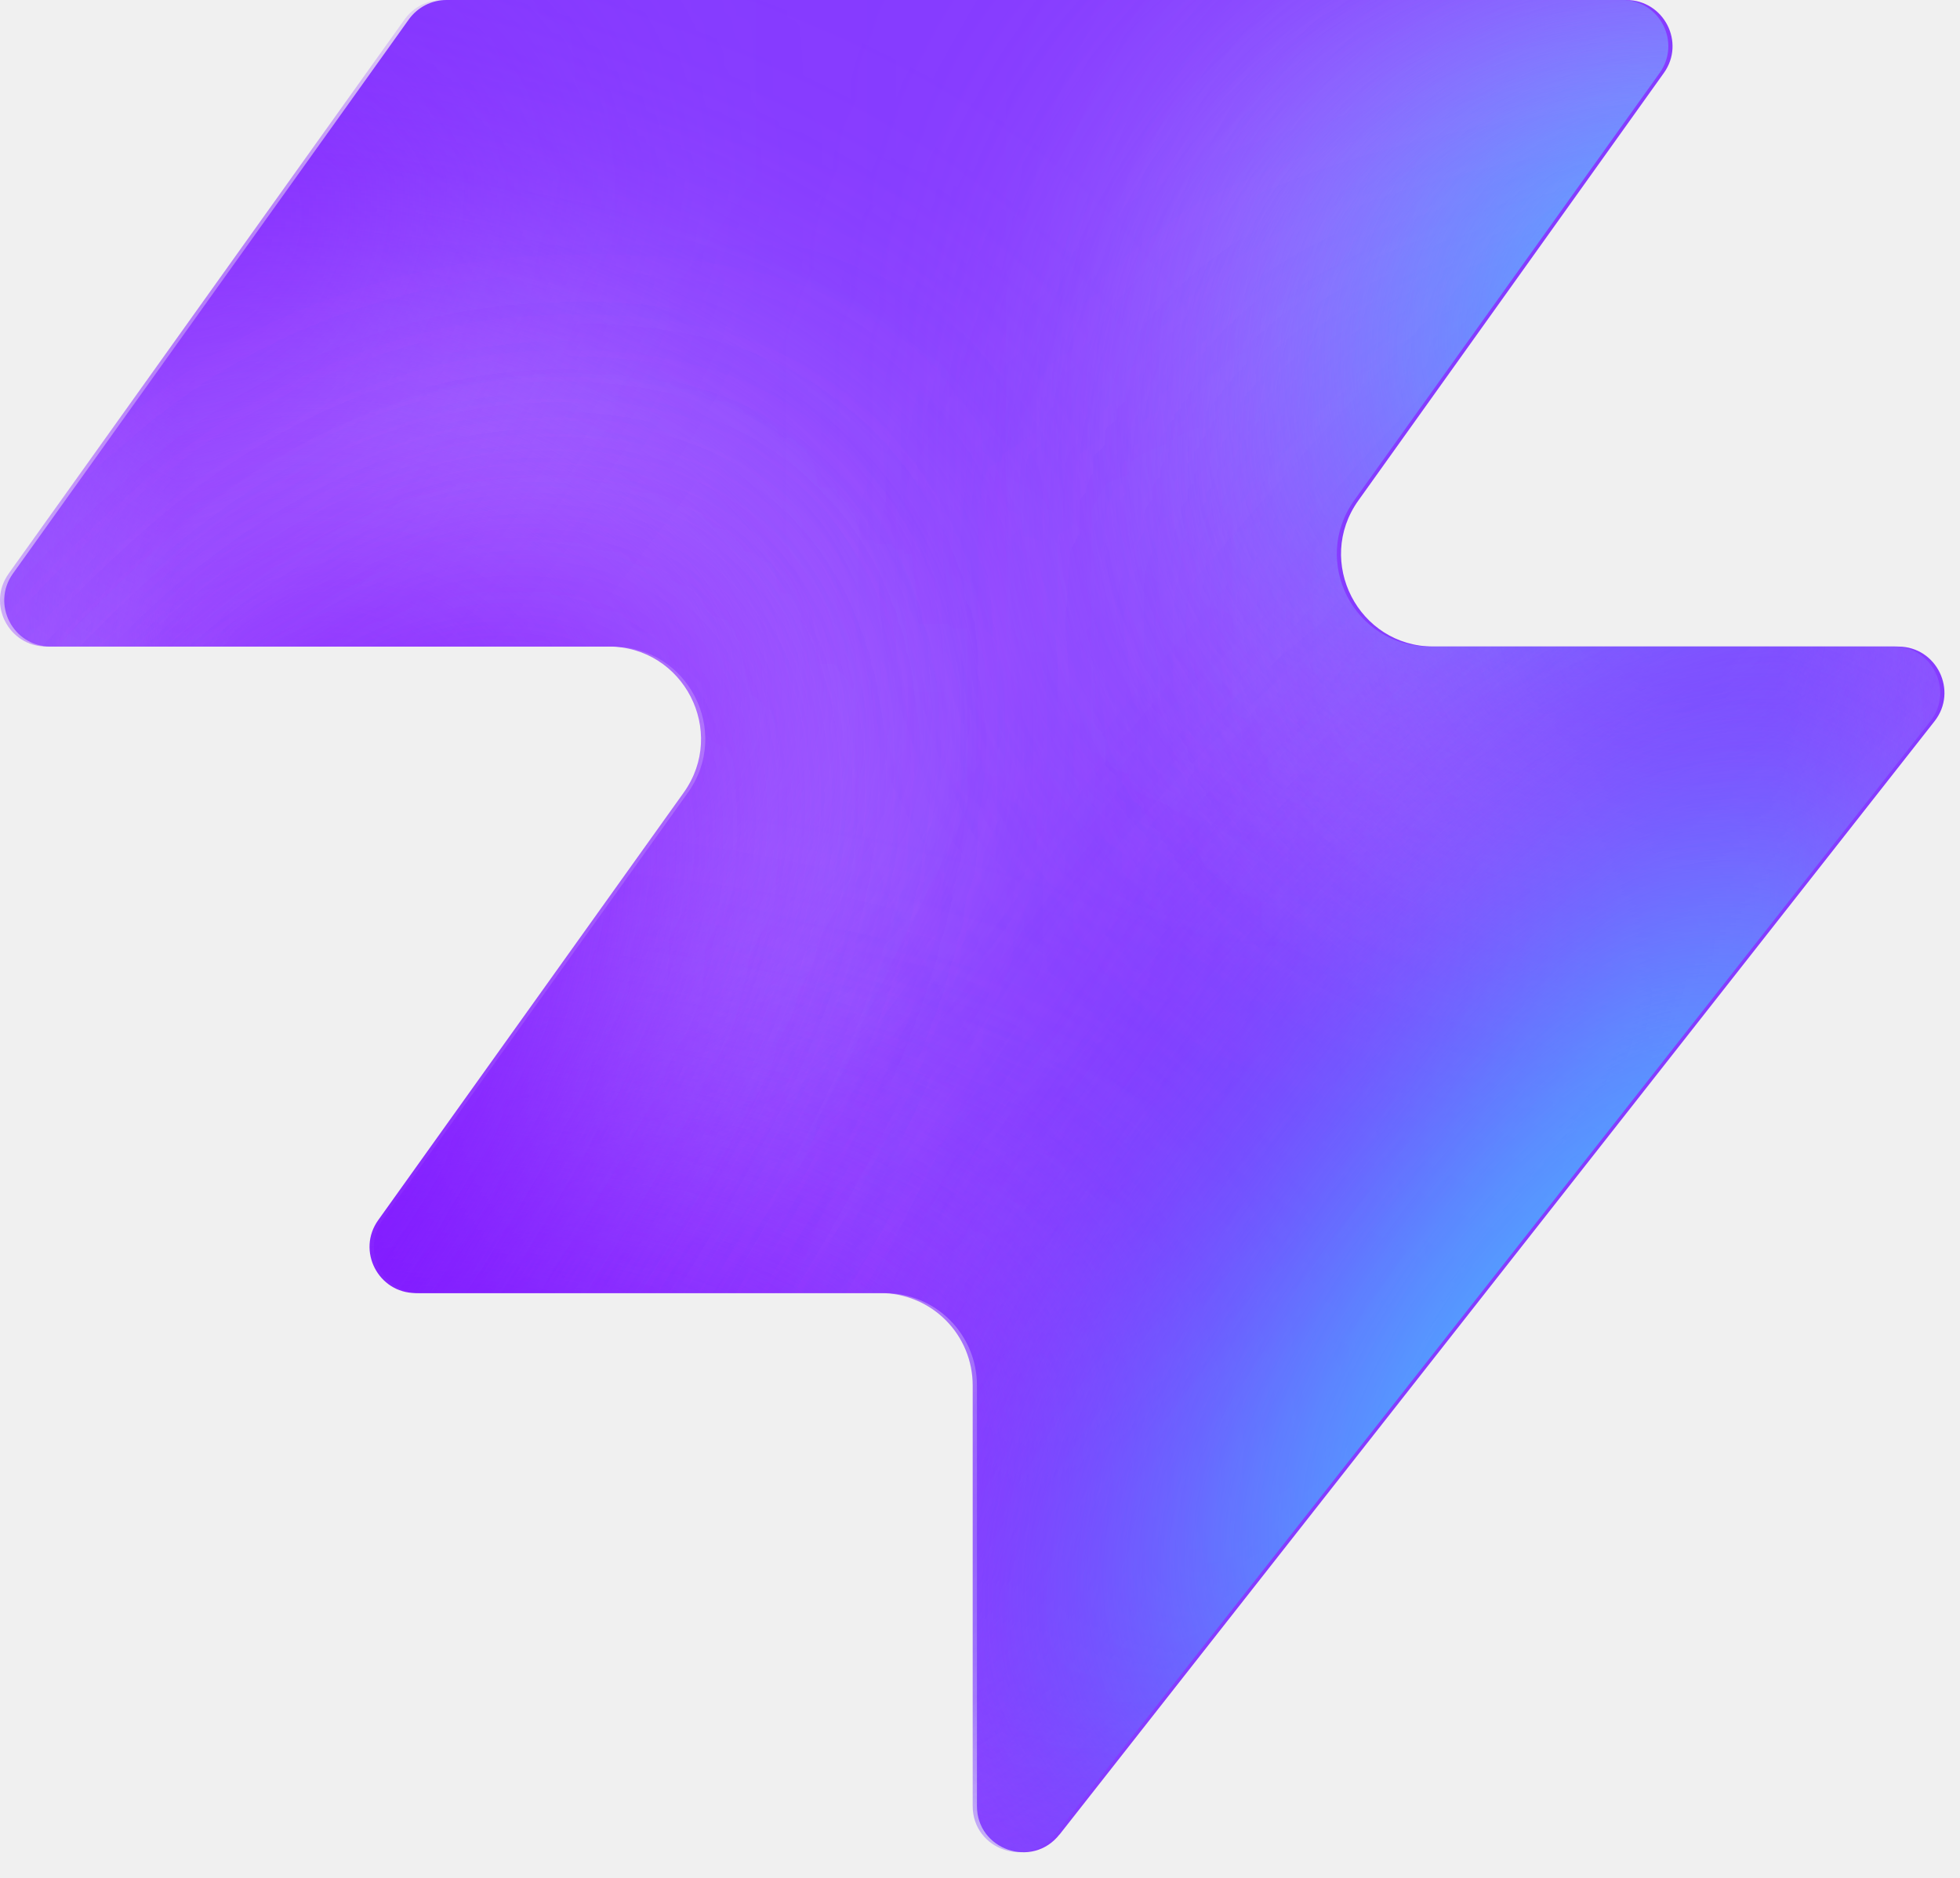
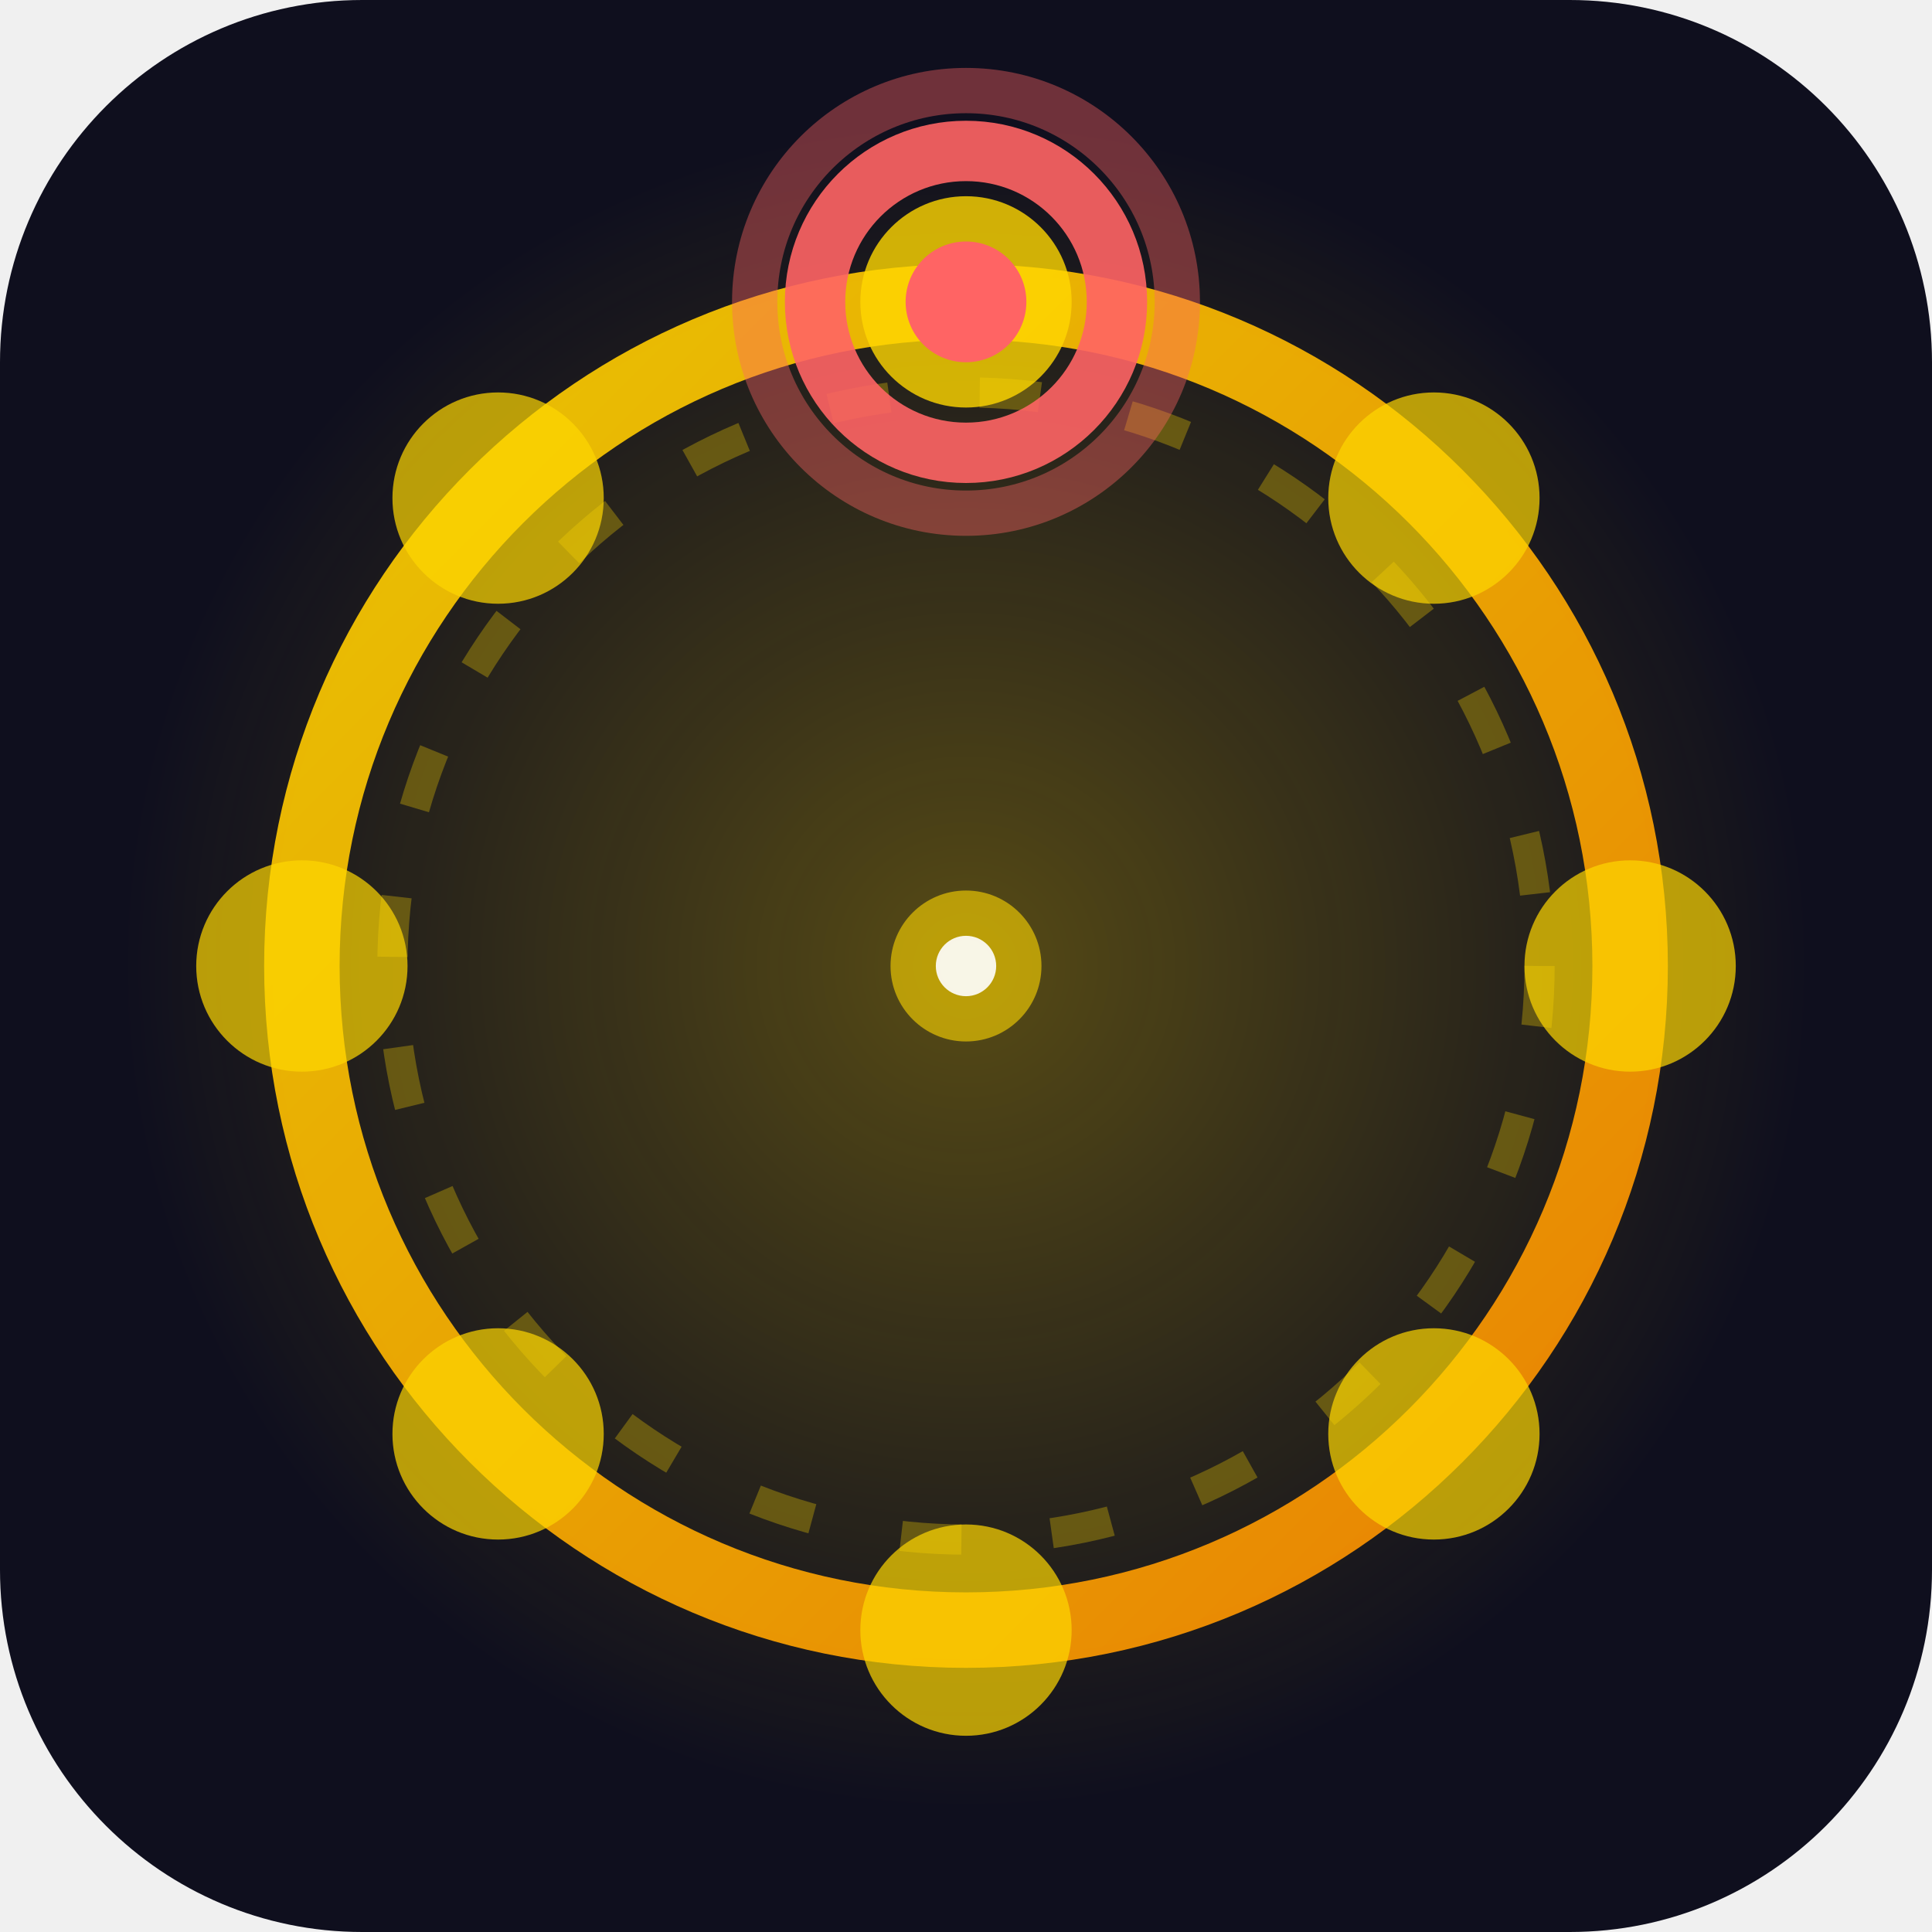
- <svg xmlns="http://www.w3.org/2000/svg" width="48" height="46" fill="none" viewBox="0 0 48 46">
-   <path fill="#863bff" d="M25.946 44.938c-.664.845-2.021.375-2.021-.698V33.937a2.26 2.26 0 0 0-2.262-2.262H10.287c-.92 0-1.456-1.04-.92-1.788l7.48-10.471c1.07-1.497 0-3.578-1.842-3.578H1.237c-.92 0-1.456-1.04-.92-1.788L10.013.474c.214-.297.556-.474.92-.474h28.894c.92 0 1.456 1.04.92 1.788l-7.48 10.471c-1.07 1.498 0 3.579 1.842 3.579h11.377c.943 0 1.473 1.088.89 1.83L25.947 44.94z" style="fill:#863bff;fill:color(display-p3 .525 .23 1);fill-opacity:1" />
-   <mask id="a" width="48" height="46" x="0" y="0" maskUnits="userSpaceOnUse" style="mask-type:alpha">
-     <path fill="#000" d="M25.842 44.938c-.664.844-2.021.375-2.021-.698V33.937a2.26 2.26 0 0 0-2.262-2.262H10.183c-.92 0-1.456-1.04-.92-1.788l7.48-10.471c1.07-1.498 0-3.579-1.842-3.579H1.133c-.92 0-1.456-1.04-.92-1.787L9.91.473c.214-.297.556-.474.92-.474h28.894c.92 0 1.456 1.04.92 1.788l-7.48 10.471c-1.07 1.498 0 3.578 1.842 3.578h11.377c.943 0 1.473 1.088.89 1.832L25.843 44.94z" style="fill:#000;fill-opacity:1" />
-   </mask>
-   <g mask="url(#a)">
-     <g filter="url(#b)">
-       <ellipse cx="5.508" cy="14.704" fill="#ede6ff" rx="5.508" ry="14.704" style="fill:#ede6ff;fill:color(display-p3 .927 .903 1);fill-opacity:1" transform="matrix(.00324 1 1 -.00324 -4.47 31.516)" />
-     </g>
-     <g filter="url(#c)">
-       <ellipse cx="10.399" cy="29.851" fill="#ede6ff" rx="10.399" ry="29.851" style="fill:#ede6ff;fill:color(display-p3 .927 .903 1);fill-opacity:1" transform="matrix(.00324 1 1 -.00324 -39.328 7.883)" />
-     </g>
-     <g filter="url(#d)">
-       <ellipse cx="5.508" cy="30.487" fill="#7e14ff" rx="5.508" ry="30.487" style="fill:#7e14ff;fill:color(display-p3 .492 .077 1);fill-opacity:1" transform="rotate(89.814 -25.913 -14.639)scale(1 -1)" />
-     </g>
-     <g filter="url(#e)">
-       <ellipse cx="5.508" cy="30.599" fill="#7e14ff" rx="5.508" ry="30.599" style="fill:#7e14ff;fill:color(display-p3 .492 .077 1);fill-opacity:1" transform="rotate(89.814 -32.644 -3.334)scale(1 -1)" />
-     </g>
-     <g filter="url(#f)">
-       <ellipse cx="5.508" cy="30.599" fill="#7e14ff" rx="5.508" ry="30.599" style="fill:#7e14ff;fill:color(display-p3 .492 .077 1);fill-opacity:1" transform="matrix(.00324 1 1 -.00324 -34.34 30.47)" />
-     </g>
-     <g filter="url(#g)">
-       <ellipse cx="14.072" cy="22.078" fill="#ede6ff" rx="14.072" ry="22.078" style="fill:#ede6ff;fill:color(display-p3 .927 .903 1);fill-opacity:1" transform="rotate(93.35 24.506 48.493)scale(-1 1)" />
-     </g>
-     <g filter="url(#h)">
-       <ellipse cx="3.47" cy="21.501" fill="#7e14ff" rx="3.47" ry="21.501" style="fill:#7e14ff;fill:color(display-p3 .492 .077 1);fill-opacity:1" transform="rotate(89.009 28.708 47.59)scale(-1 1)" />
-     </g>
-     <g filter="url(#i)">
-       <ellipse cx="3.47" cy="21.501" fill="#7e14ff" rx="3.47" ry="21.501" style="fill:#7e14ff;fill:color(display-p3 .492 .077 1);fill-opacity:1" transform="rotate(89.009 28.708 47.59)scale(-1 1)" />
-     </g>
-     <g filter="url(#j)">
-       <ellipse cx=".387" cy="8.972" fill="#7e14ff" rx="4.407" ry="29.108" style="fill:#7e14ff;fill:color(display-p3 .492 .077 1);fill-opacity:1" transform="rotate(39.51 .387 8.972)" />
-     </g>
-     <g filter="url(#k)">
-       <ellipse cx="47.523" cy="-6.092" fill="#7e14ff" rx="4.407" ry="29.108" style="fill:#7e14ff;fill:color(display-p3 .492 .077 1);fill-opacity:1" transform="rotate(37.892 47.523 -6.092)" />
-     </g>
-     <g filter="url(#l)">
-       <ellipse cx="41.412" cy="6.333" fill="#47bfff" rx="5.971" ry="9.665" style="fill:#47bfff;fill:color(display-p3 .28 .748 1);fill-opacity:1" transform="rotate(37.892 41.412 6.333)" />
-     </g>
-     <g filter="url(#m)">
-       <ellipse cx="-1.879" cy="38.332" fill="#7e14ff" rx="4.407" ry="29.108" style="fill:#7e14ff;fill:color(display-p3 .492 .077 1);fill-opacity:1" transform="rotate(37.892 -1.88 38.332)" />
-     </g>
-     <g filter="url(#n)">
-       <ellipse cx="-1.879" cy="38.332" fill="#7e14ff" rx="4.407" ry="29.108" style="fill:#7e14ff;fill:color(display-p3 .492 .077 1);fill-opacity:1" transform="rotate(37.892 -1.88 38.332)" />
-     </g>
-     <g filter="url(#o)">
-       <ellipse cx="35.651" cy="29.907" fill="#7e14ff" rx="4.407" ry="29.108" style="fill:#7e14ff;fill:color(display-p3 .492 .077 1);fill-opacity:1" transform="rotate(37.892 35.651 29.907)" />
-     </g>
-     <g filter="url(#p)">
-       <ellipse cx="38.418" cy="32.4" fill="#47bfff" rx="5.971" ry="15.297" style="fill:#47bfff;fill:color(display-p3 .28 .748 1);fill-opacity:1" transform="rotate(37.892 38.418 32.4)" />
-     </g>
-   </g>
+ <svg xmlns="http://www.w3.org/2000/svg" width="64" height="64" viewBox="0 0 64 64" fill="none">
+   <rect width="64" height="64" fill="#0f0f1e" rx="12" />
  <defs>
-     <filter id="b" width="60.045" height="41.654" x="-19.77" y="16.149" color-interpolation-filters="sRGB" filterUnits="userSpaceOnUse">
-       <feFlood flood-opacity="0" result="BackgroundImageFix" />
-       <feBlend in="SourceGraphic" in2="BackgroundImageFix" result="shape" />
-       <feGaussianBlur result="effect1_foregroundBlur_2002_17158" stdDeviation="7.659" />
-     </filter>
-     <filter id="c" width="90.34" height="51.437" x="-54.613" y="-7.533" color-interpolation-filters="sRGB" filterUnits="userSpaceOnUse">
-       <feFlood flood-opacity="0" result="BackgroundImageFix" />
-       <feBlend in="SourceGraphic" in2="BackgroundImageFix" result="shape" />
-       <feGaussianBlur result="effect1_foregroundBlur_2002_17158" stdDeviation="7.659" />
-     </filter>
-     <filter id="d" width="79.355" height="29.4" x="-49.64" y="2.03" color-interpolation-filters="sRGB" filterUnits="userSpaceOnUse">
-       <feFlood flood-opacity="0" result="BackgroundImageFix" />
-       <feBlend in="SourceGraphic" in2="BackgroundImageFix" result="shape" />
-       <feGaussianBlur result="effect1_foregroundBlur_2002_17158" stdDeviation="4.596" />
-     </filter>
-     <filter id="e" width="79.579" height="29.4" x="-45.045" y="20.029" color-interpolation-filters="sRGB" filterUnits="userSpaceOnUse">
-       <feFlood flood-opacity="0" result="BackgroundImageFix" />
-       <feBlend in="SourceGraphic" in2="BackgroundImageFix" result="shape" />
-       <feGaussianBlur result="effect1_foregroundBlur_2002_17158" stdDeviation="4.596" />
-     </filter>
-     <filter id="f" width="79.579" height="29.4" x="-43.513" y="21.178" color-interpolation-filters="sRGB" filterUnits="userSpaceOnUse">
-       <feFlood flood-opacity="0" result="BackgroundImageFix" />
-       <feBlend in="SourceGraphic" in2="BackgroundImageFix" result="shape" />
-       <feGaussianBlur result="effect1_foregroundBlur_2002_17158" stdDeviation="4.596" />
-     </filter>
-     <filter id="g" width="74.749" height="58.852" x="15.756" y="-17.901" color-interpolation-filters="sRGB" filterUnits="userSpaceOnUse">
-       <feFlood flood-opacity="0" result="BackgroundImageFix" />
-       <feBlend in="SourceGraphic" in2="BackgroundImageFix" result="shape" />
-       <feGaussianBlur result="effect1_foregroundBlur_2002_17158" stdDeviation="7.659" />
-     </filter>
-     <filter id="h" width="61.377" height="25.362" x="23.548" y="2.284" color-interpolation-filters="sRGB" filterUnits="userSpaceOnUse">
-       <feFlood flood-opacity="0" result="BackgroundImageFix" />
-       <feBlend in="SourceGraphic" in2="BackgroundImageFix" result="shape" />
-       <feGaussianBlur result="effect1_foregroundBlur_2002_17158" stdDeviation="4.596" />
-     </filter>
-     <filter id="i" width="61.377" height="25.362" x="23.548" y="2.284" color-interpolation-filters="sRGB" filterUnits="userSpaceOnUse">
-       <feFlood flood-opacity="0" result="BackgroundImageFix" />
-       <feBlend in="SourceGraphic" in2="BackgroundImageFix" result="shape" />
-       <feGaussianBlur result="effect1_foregroundBlur_2002_17158" stdDeviation="4.596" />
-     </filter>
-     <filter id="j" width="56.045" height="63.649" x="-27.636" y="-22.853" color-interpolation-filters="sRGB" filterUnits="userSpaceOnUse">
-       <feFlood flood-opacity="0" result="BackgroundImageFix" />
-       <feBlend in="SourceGraphic" in2="BackgroundImageFix" result="shape" />
-       <feGaussianBlur result="effect1_foregroundBlur_2002_17158" stdDeviation="4.596" />
-     </filter>
-     <filter id="k" width="54.814" height="64.646" x="20.116" y="-38.415" color-interpolation-filters="sRGB" filterUnits="userSpaceOnUse">
-       <feFlood flood-opacity="0" result="BackgroundImageFix" />
-       <feBlend in="SourceGraphic" in2="BackgroundImageFix" result="shape" />
-       <feGaussianBlur result="effect1_foregroundBlur_2002_17158" stdDeviation="4.596" />
-     </filter>
-     <filter id="l" width="33.541" height="35.313" x="24.641" y="-11.323" color-interpolation-filters="sRGB" filterUnits="userSpaceOnUse">
-       <feFlood flood-opacity="0" result="BackgroundImageFix" />
-       <feBlend in="SourceGraphic" in2="BackgroundImageFix" result="shape" />
-       <feGaussianBlur result="effect1_foregroundBlur_2002_17158" stdDeviation="4.596" />
-     </filter>
-     <filter id="m" width="54.814" height="64.646" x="-29.286" y="6.009" color-interpolation-filters="sRGB" filterUnits="userSpaceOnUse">
-       <feFlood flood-opacity="0" result="BackgroundImageFix" />
-       <feBlend in="SourceGraphic" in2="BackgroundImageFix" result="shape" />
-       <feGaussianBlur result="effect1_foregroundBlur_2002_17158" stdDeviation="4.596" />
-     </filter>
-     <filter id="n" width="54.814" height="64.646" x="-29.286" y="6.009" color-interpolation-filters="sRGB" filterUnits="userSpaceOnUse">
-       <feFlood flood-opacity="0" result="BackgroundImageFix" />
-       <feBlend in="SourceGraphic" in2="BackgroundImageFix" result="shape" />
-       <feGaussianBlur result="effect1_foregroundBlur_2002_17158" stdDeviation="4.596" />
-     </filter>
-     <filter id="o" width="54.814" height="64.646" x="8.244" y="-2.416" color-interpolation-filters="sRGB" filterUnits="userSpaceOnUse">
-       <feFlood flood-opacity="0" result="BackgroundImageFix" />
-       <feBlend in="SourceGraphic" in2="BackgroundImageFix" result="shape" />
-       <feGaussianBlur result="effect1_foregroundBlur_2002_17158" stdDeviation="4.596" />
-     </filter>
-     <filter id="p" width="39.409" height="43.623" x="18.713" y="10.588" color-interpolation-filters="sRGB" filterUnits="userSpaceOnUse">
-       <feFlood flood-opacity="0" result="BackgroundImageFix" />
-       <feBlend in="SourceGraphic" in2="BackgroundImageFix" result="shape" />
-       <feGaussianBlur result="effect1_foregroundBlur_2002_17158" stdDeviation="4.596" />
-     </filter>
+     <radialGradient id="glowGrad" cx="50%" cy="50%">
+       <stop offset="0%" style="stop-color:#FFD700;stop-opacity:0.3" />
+       <stop offset="100%" style="stop-color:#FFD700;stop-opacity:0" />
+     </radialGradient>
+     <linearGradient id="ringGrad" x1="0%" y1="0%" x2="100%" y2="100%">
+       <stop offset="0%" style="stop-color:#FFD700;stop-opacity:1" />
+       <stop offset="100%" style="stop-color:#FF8C00;stop-opacity:1" />
+     </linearGradient>
  </defs>
+   <circle cx="32" cy="32" r="28" fill="url(#glowGrad)" />
+   <circle cx="32" cy="32" r="22" stroke="url(#ringGrad)" stroke-width="2.5" fill="none" opacity="0.9" />
+   <circle cx="32" cy="32" r="19" stroke="#FFD700" stroke-width="1" fill="none" opacity="0.3" stroke-dasharray="2 3" />
+   <circle cx="32" cy="10" r="3.5" fill="#FFD700" opacity="0.8" />
+   <circle cx="47.5" cy="16.5" r="3.5" fill="#FFD700" opacity="0.7" />
+   <circle cx="54" cy="32" r="3.5" fill="#FFD700" opacity="0.7" />
+   <circle cx="47.5" cy="47.5" r="3.5" fill="#FFD700" opacity="0.7" />
+   <circle cx="32" cy="54" r="3.5" fill="#FFD700" opacity="0.7" />
+   <circle cx="16.5" cy="47.5" r="3.5" fill="#FFD700" opacity="0.7" />
+   <circle cx="10" cy="32" r="3.5" fill="#FFD700" opacity="0.7" />
+   <circle cx="16.5" cy="16.5" r="3.5" fill="#FFD700" opacity="0.7" />
+   <circle cx="32" cy="10" r="5" fill="none" stroke="#FF6464" stroke-width="2" opacity="0.9" />
+   <circle cx="32" cy="10" r="2" fill="#FF6464" opacity="1" />
+   <circle cx="32" cy="32" r="2.5" fill="#FFD700" opacity="0.6" />
+   <circle cx="32" cy="32" r="1" fill="#FFF" opacity="0.9" />
+   <circle cx="32" cy="10" r="7" fill="none" stroke="#FF6464" stroke-width="1.5" opacity="0.4" />
</svg>
